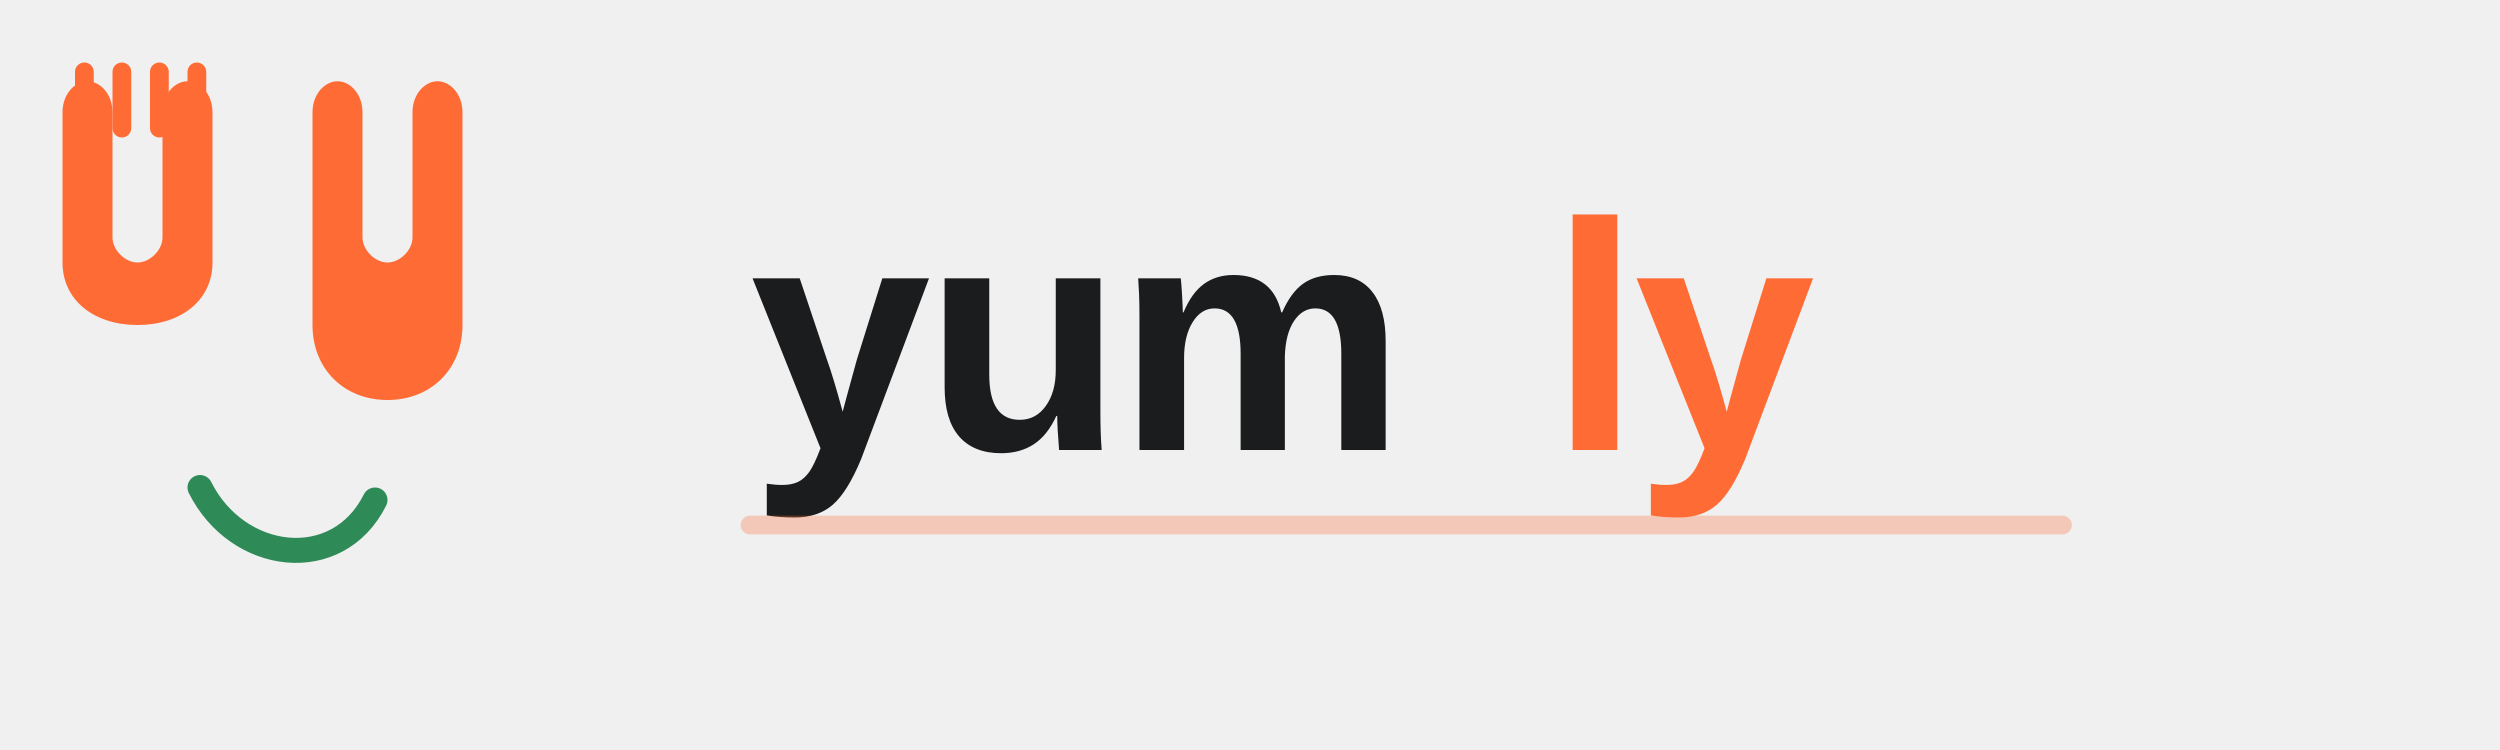
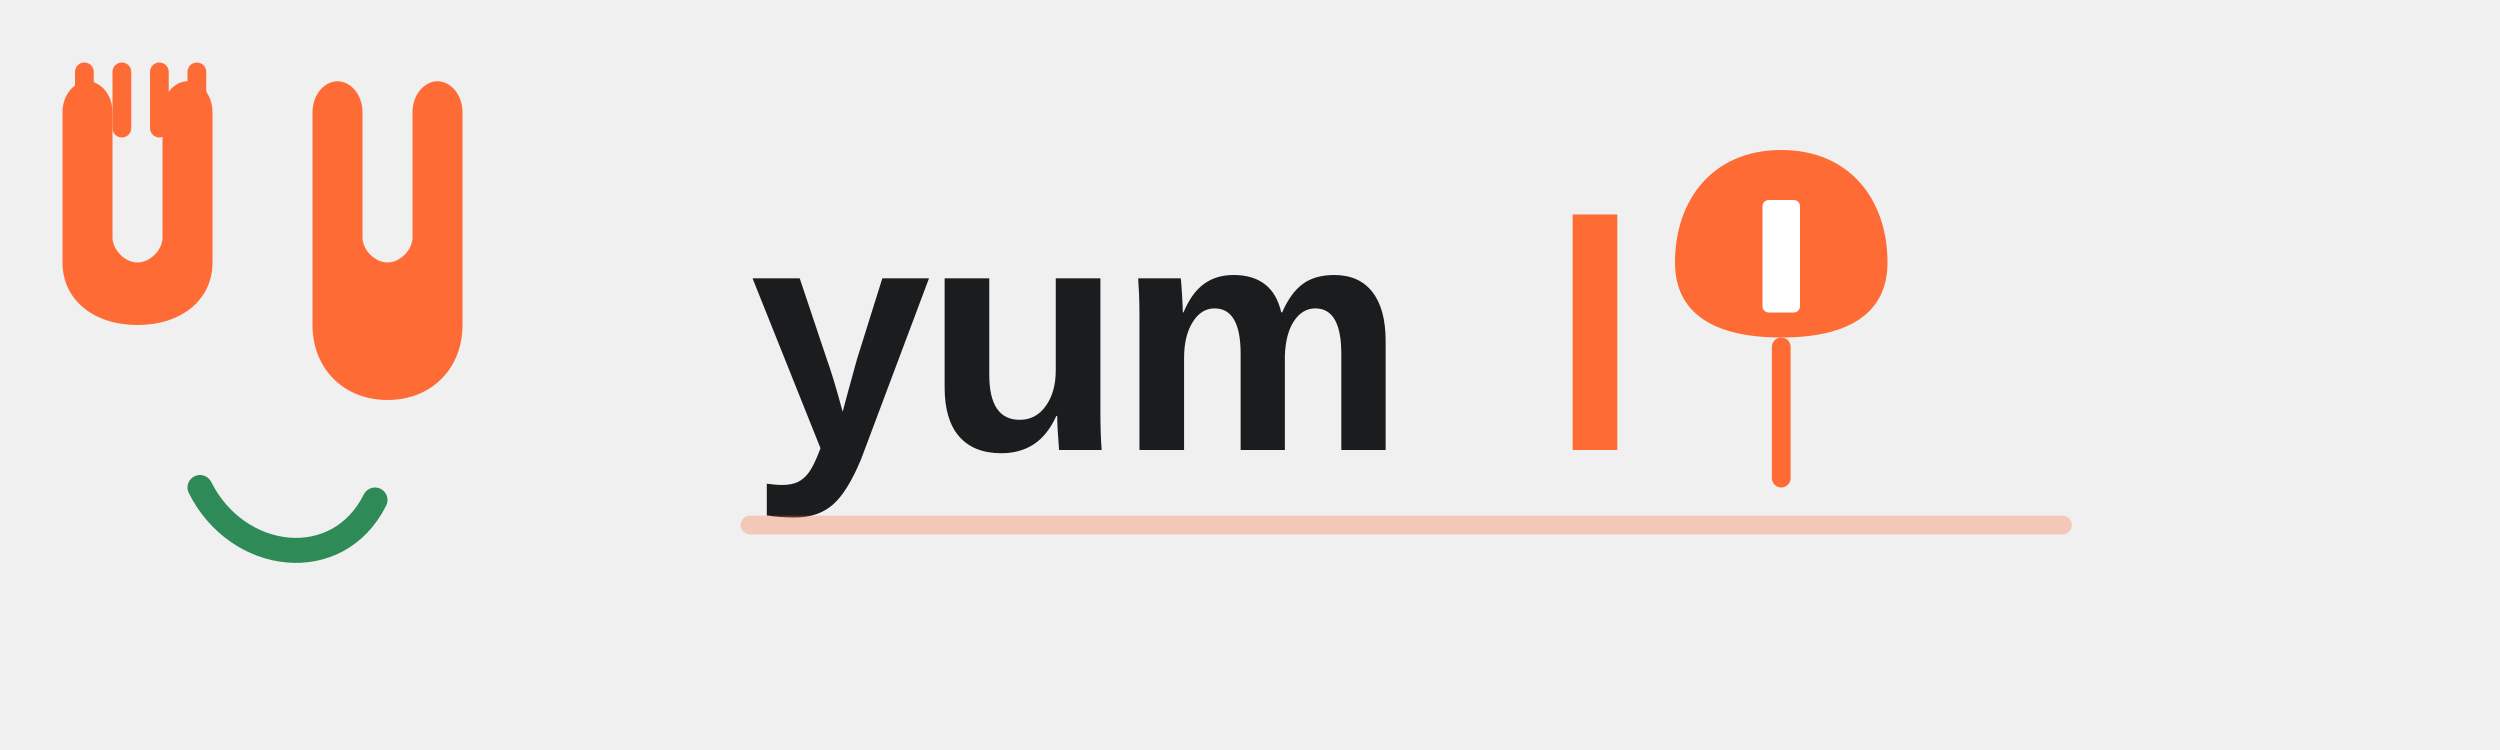
<svg xmlns="http://www.w3.org/2000/svg" viewBox="0 0 400 120" fill="none">
  <g transform="translate(10, 10)">
    <path d="M24 8C24 5 22 3 20 3C18 3 16 5 16 8V28C16 30 14 32 12 32C10 32 8 30 8 28V8C8 5 6 3 4 3C2 3 0 5 0 8V32C0 38 5 42 12 42C19 42 24 38 24 32V8Z" fill="#FF6B35" />
    <rect x="2" y="0" width="3" height="12" rx="1.5" fill="#FF6B35" />
    <rect x="8" y="0" width="3" height="12" rx="1.5" fill="#FF6B35" />
    <rect x="14" y="0" width="3" height="12" rx="1.5" fill="#FF6B35" />
    <rect x="20" y="0" width="3" height="12" rx="1.5" fill="#FF6B35" />
    <path d="M40 42C40 49 45 54 52 54C59 54 64 49 64 42V8C64 5 62 3 60 3C58 3 56 5 56 8V28C56 30 54 32 52 32C50 32 48 30 48 28V8C48 5 46 3 44 3C42 3 40 5 40 8V42Z" fill="#FF6B35" />
    <path d="M22 68C28 80 44 82 50 70" stroke="#2E8B57" stroke-width="4" stroke-linecap="round" fill="none" />
  </g>
  <text x="120" y="72" font-family="'SF Pro Display', 'Helvetica Neue', Arial, sans-serif" font-size="52" font-weight="700" fill="#1A1C1E" letter-spacing="-1">yum</text>
-   <text x="248" y="72" font-family="'SF Pro Display', 'Helvetica Neue', Arial, sans-serif" font-size="52" font-weight="700" fill="#FF6B35" letter-spacing="-1">ly</text>
+   <text x="248" y="72" font-family="'SF Pro Display', 'Helvetica Neue', Arial, sans-serif" font-size="52" font-weight="700" fill="#FF6B35" letter-spacing="-1">l</text>
+   <g transform="translate(268, 18)">
+     <path d="M17 6 C6 6 0 14 0 24 C0 32 6 36 17 36 C28 36 34 32 34 24 C34 14 28 6 17 6Z" fill="#FF6B35" />
+     <rect x="14" y="14" width="6" height="18" rx="1" fill="#FFFFFF" />
+     <rect x="15.5" y="36" width="3" height="24" rx="1.5" fill="#FF6B35" />
+   </g>
  <line x1="120" y1="84" x2="330" y2="84" stroke="#FF6B35" stroke-width="3" stroke-linecap="round" opacity="0.3" />
</svg>
